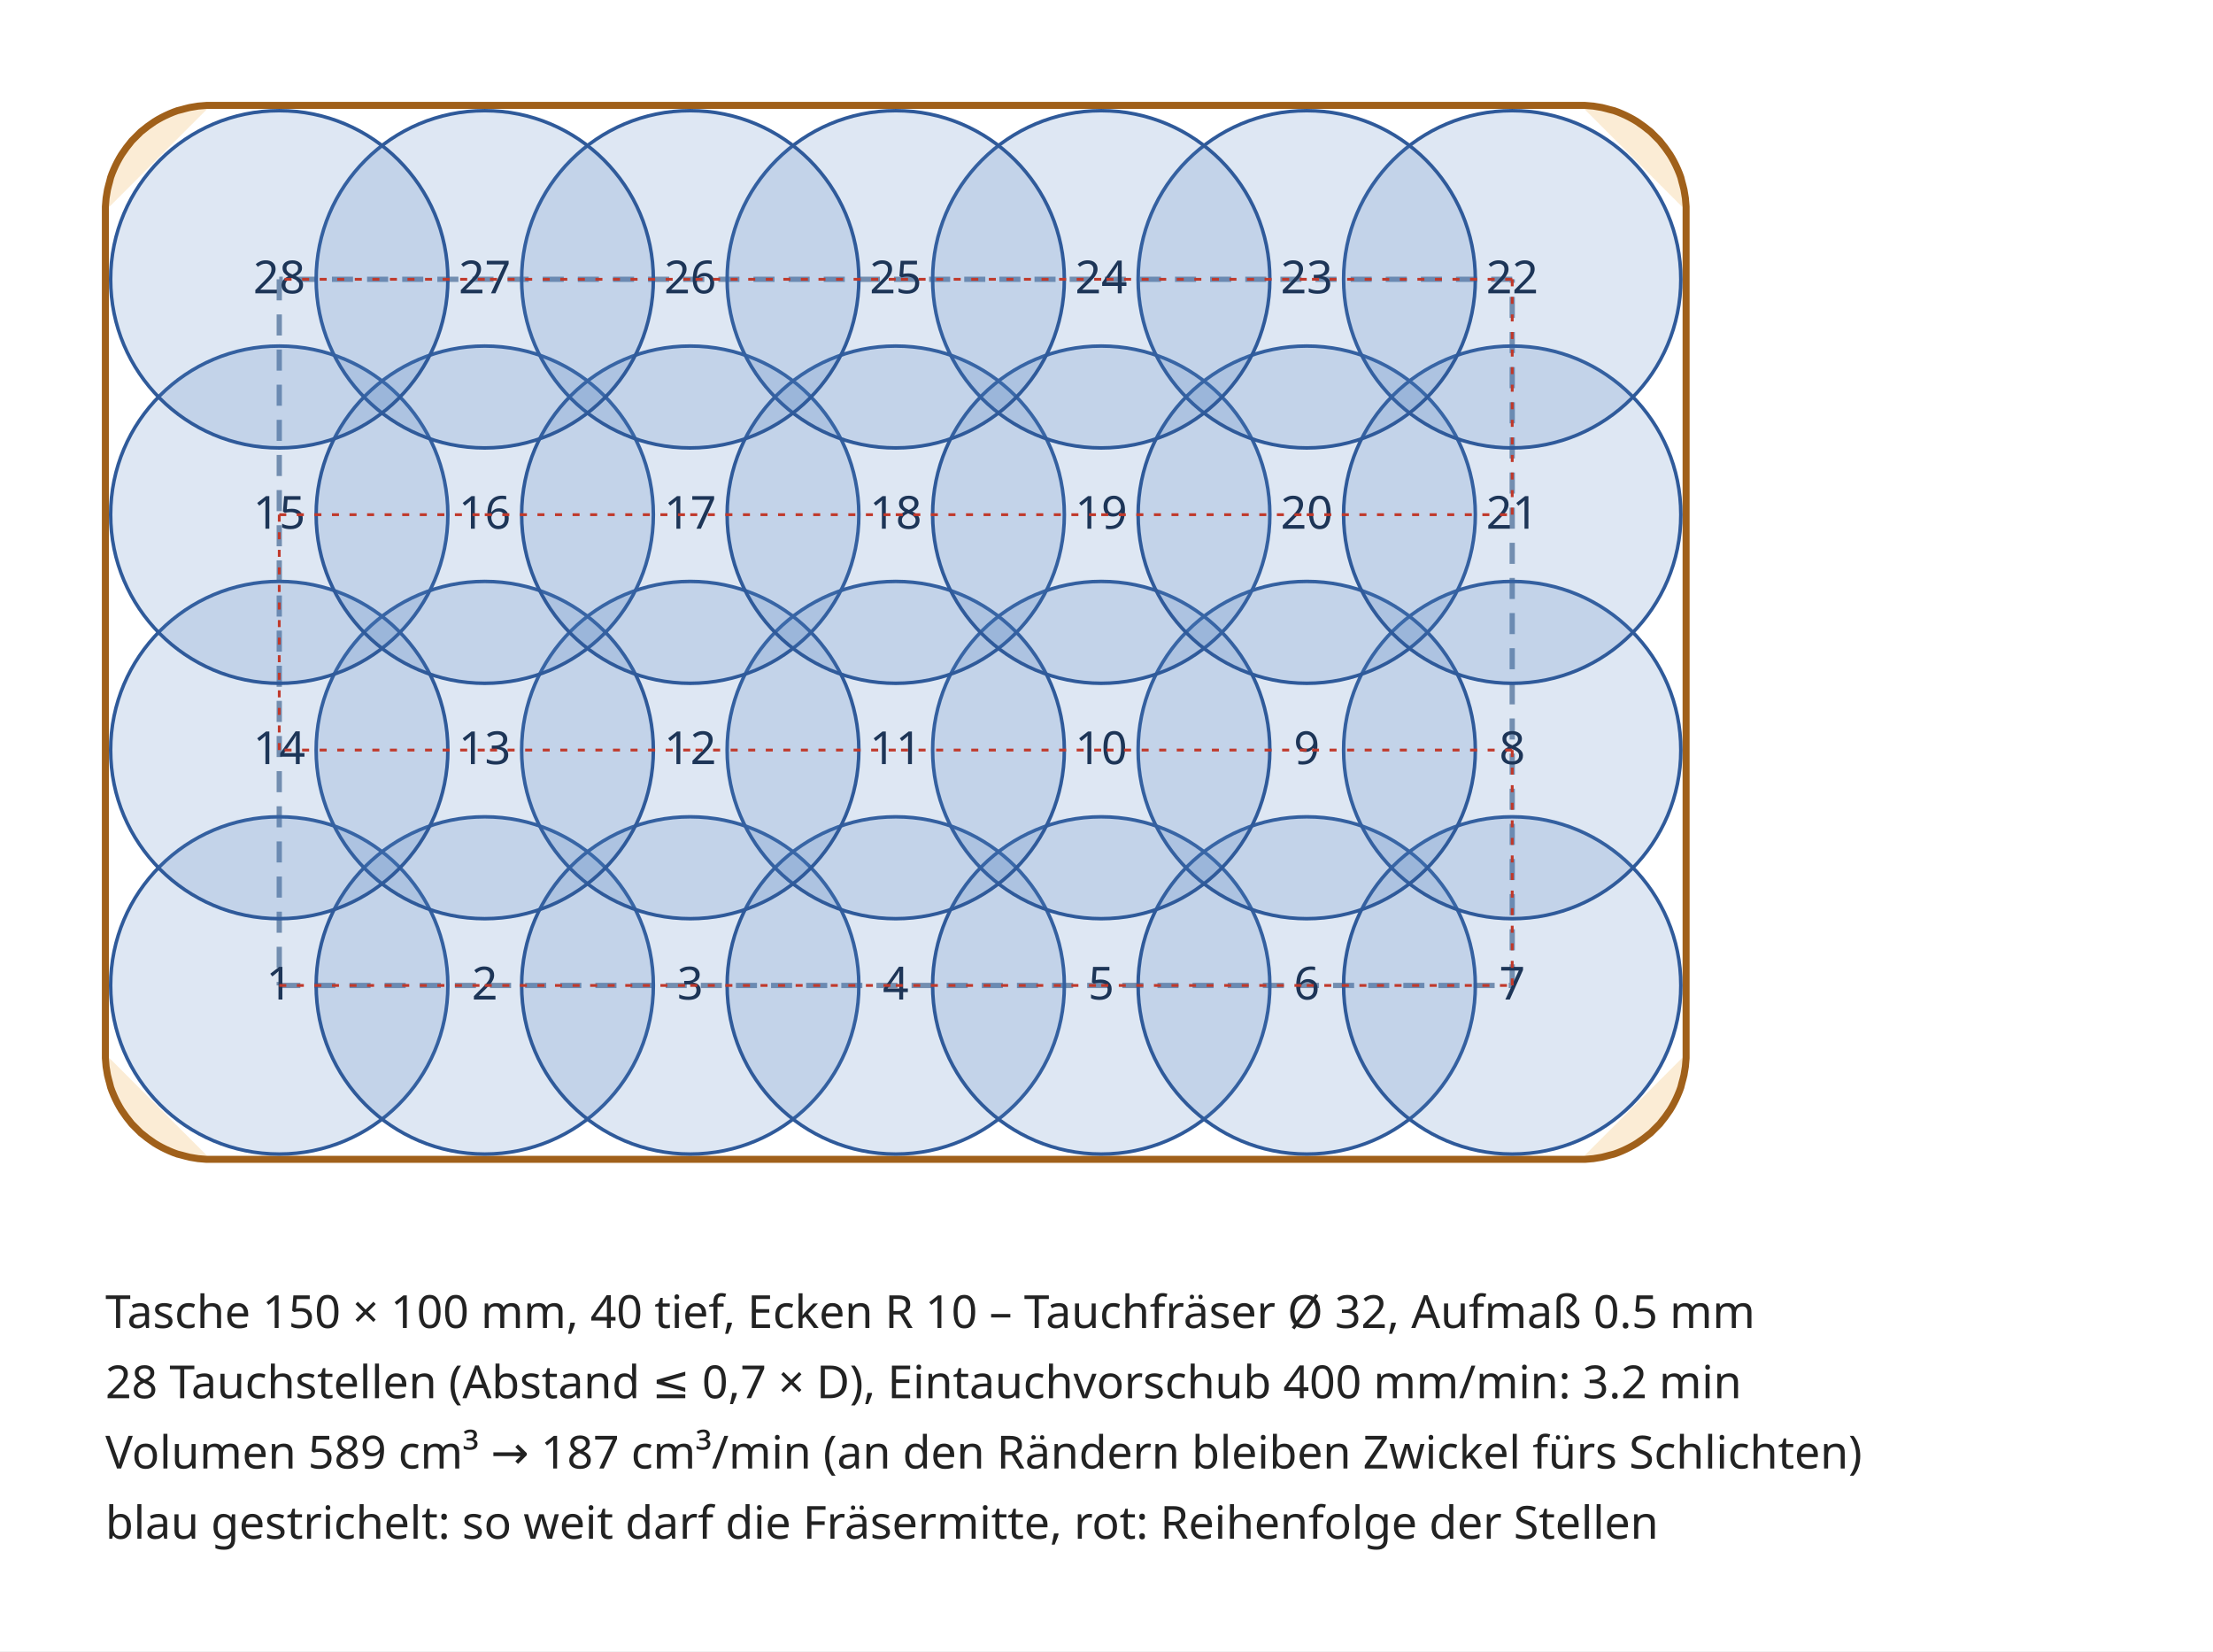
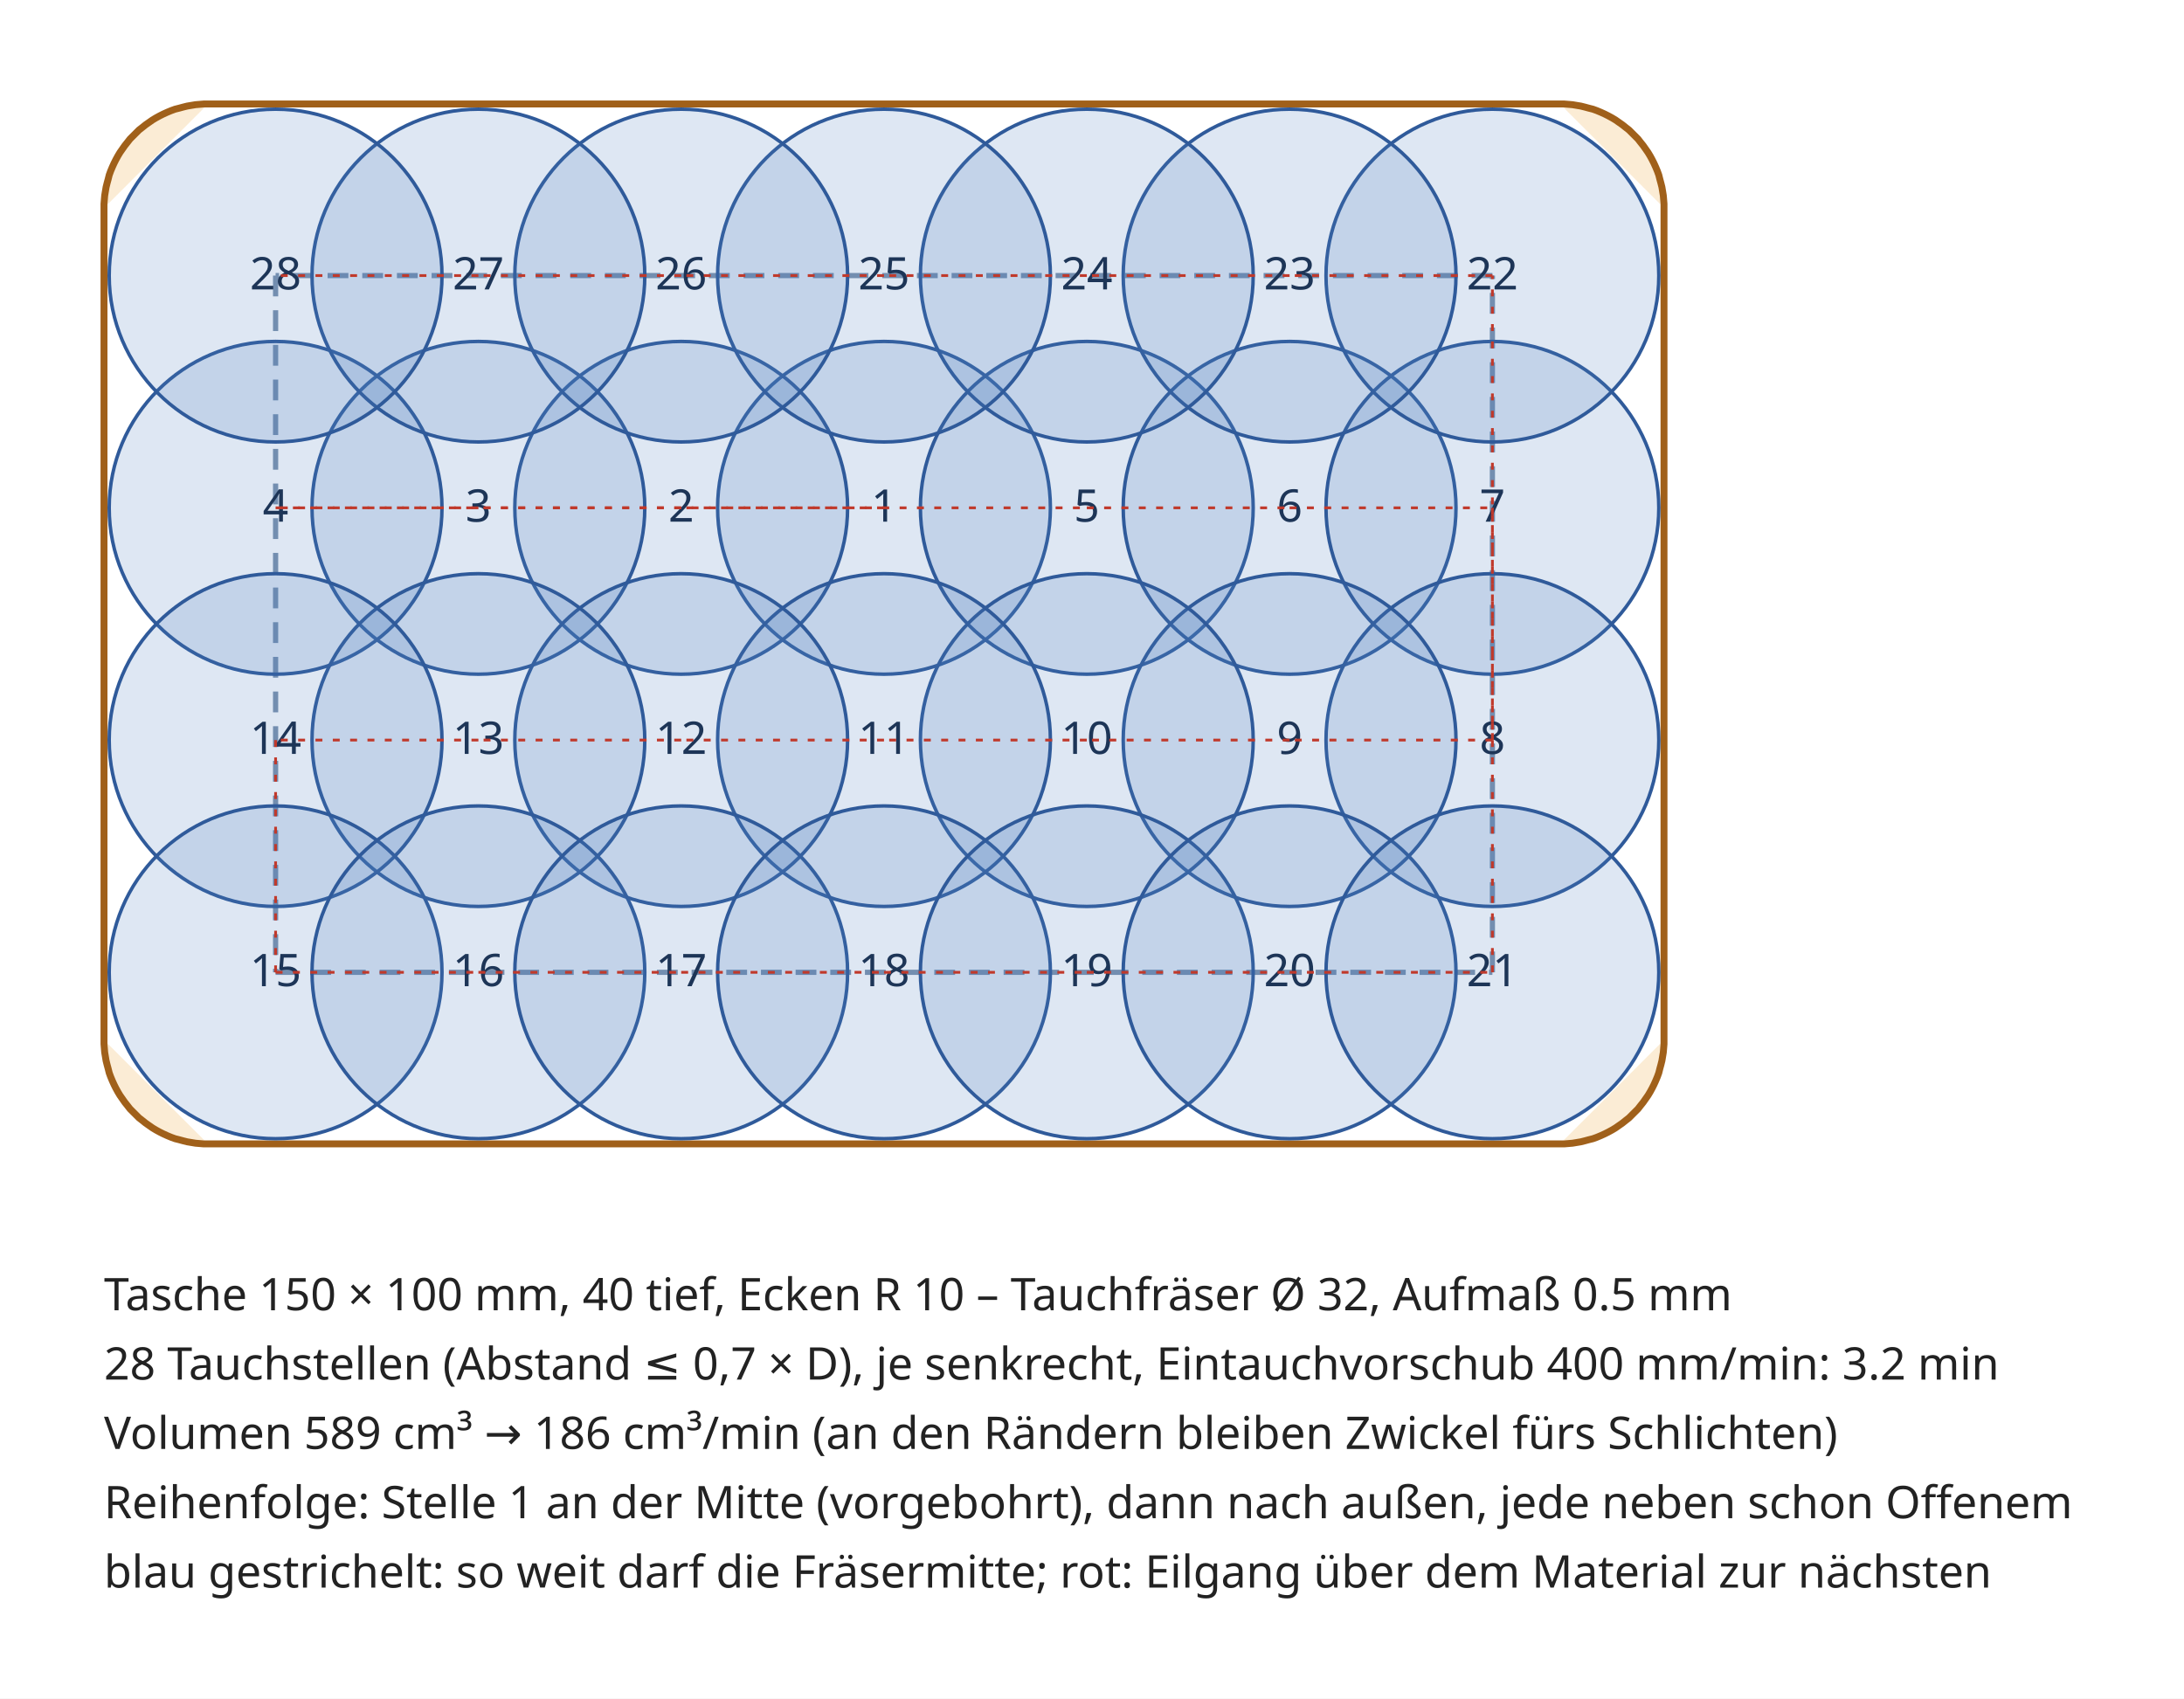
- <svg xmlns="http://www.w3.org/2000/svg" width="630" height="470" font-family="sans-serif" font-size="13">
-   <rect width="630" height="470" fill="#ffffff" />
+ <svg xmlns="http://www.w3.org/2000/svg" width="630" height="490" font-family="sans-serif" font-size="13">
+   <rect width="630" height="490" fill="#ffffff" />
  <path d="M 60.0 330.0 L 70.0 330.0 L 80.0 330.0 L 90.0 330.0 L 100.0 330.0 L 110.0 330.0 L 120.0 330.0 L 130.0 330.0 L 140.0 330.0 L 150.0 330.0 L 160.0 330.0 L 170.0 330.0 L 180.0 330.0 L 190.0 330.0 L 200.0 330.0 L 210.0 330.0 L 220.0 330.0 L 230.0 330.0 L 240.0 330.0 L 250.0 330.0 L 260.0 330.0 L 270.0 330.0 L 280.0 330.0 L 290.0 330.0 L 300.0 330.0 L 310.0 330.0 L 320.0 330.0 L 330.0 330.0 L 340.0 330.0 L 350.0 330.0 L 360.0 330.0 L 370.0 330.0 L 380.0 330.0 L 390.0 330.0 L 400.0 330.0 L 410.0 330.0 L 420.0 330.0 L 430.0 330.0 L 440.0 330.0 L 450.0 330.0 M 60.0 330.0 L 58.8 330.0 L 57.6 329.9 L 56.4 329.8 L 55.2 329.6 L 54.0 329.4 L 52.8 329.1 L 51.7 328.8 L 50.5 328.5 L 49.4 328.1 L 48.2 327.6 L 47.1 327.1 L 46.1 326.6 L 45.0 326.0 L 44.0 325.4 L 43.0 324.7 L 42.0 324.0 L 41.0 323.2 L 40.1 322.5 L 39.2 321.6 L 38.4 320.8 L 37.5 319.9 L 36.8 319.0 L 36.0 318.0 L 35.3 317.0 L 34.6 316.0 L 34.0 315.0 L 33.4 313.9 L 32.9 312.9 L 32.4 311.8 L 31.9 310.6 L 31.5 309.5 L 31.2 308.3 L 30.9 307.2 L 30.6 306.0 L 30.4 304.8 L 30.2 303.6 L 30.1 302.4 L 30.0 301.2 L 30.0 300.0 M 450.0 330.0 L 451.2 330.0 L 452.4 329.9 L 453.6 329.8 L 454.8 329.6 L 456.0 329.4 L 457.2 329.1 L 458.3 328.8 L 459.5 328.5 L 460.6 328.1 L 461.8 327.6 L 462.9 327.1 L 463.9 326.6 L 465.0 326.0 L 466.0 325.4 L 467.0 324.7 L 468.0 324.0 L 469.0 323.2 L 469.9 322.5 L 470.8 321.6 L 471.6 320.8 L 472.5 319.9 L 473.2 319.0 L 474.0 318.0 L 474.7 317.0 L 475.4 316.0 L 476.0 315.0 L 476.6 313.9 L 477.1 312.9 L 477.6 311.8 L 478.1 310.6 L 478.5 309.5 L 478.8 308.3 L 479.1 307.2 L 479.4 306.0 L 479.6 304.8 L 479.8 303.6 L 479.9 302.4 L 480.0 301.2 L 480.0 300.0 M 30.0 60.0 L 30.0 66.2 L 30.0 72.3 L 30.0 78.5 L 30.0 84.6 L 30.0 90.8 L 30.0 96.9 L 30.0 103.1 L 30.0 109.2 L 30.0 115.4 L 30.0 121.5 L 30.0 127.7 L 30.0 133.8 L 30.0 140.0 L 30.0 146.2 L 30.0 152.3 L 30.0 158.5 L 30.0 164.6 L 30.0 170.8 L 30.0 176.9 L 30.0 183.1 L 30.0 189.2 L 30.0 195.4 L 30.0 201.5 L 30.0 207.7 L 30.0 213.8 L 30.0 220.0 L 30.0 226.2 L 30.0 232.3 L 30.0 238.5 L 30.0 244.6 L 30.0 250.8 L 30.0 256.9 L 30.0 263.1 L 30.0 269.2 L 30.0 275.4 L 30.0 281.5 L 30.0 287.7 L 30.0 293.8 L 30.0 300.0 M 480.0 300.0 L 480.0 293.8 L 480.0 287.7 L 480.0 281.5 L 480.0 275.4 L 480.0 269.2 L 480.0 263.1 L 480.0 256.9 L 480.0 250.8 L 480.0 244.6 L 480.0 238.5 L 480.0 232.3 L 480.0 226.2 L 480.0 220.0 L 480.0 213.8 L 480.0 207.7 L 480.0 201.5 L 480.0 195.4 L 480.0 189.2 L 480.0 183.1 L 480.0 176.9 L 480.0 170.8 L 480.0 164.6 L 480.0 158.5 L 480.0 152.3 L 480.0 146.2 L 480.0 140.0 L 480.0 133.8 L 480.0 127.7 L 480.0 121.5 L 480.0 115.4 L 480.0 109.2 L 480.0 103.1 L 480.0 96.9 L 480.0 90.8 L 480.0 84.6 L 480.0 78.5 L 480.0 72.3 L 480.0 66.2 L 480.0 60.0 M 60.0 30.0 L 58.8 30.0 L 57.6 30.1 L 56.4 30.2 L 55.2 30.4 L 54.0 30.6 L 52.8 30.9 L 51.7 31.2 L 50.5 31.5 L 49.4 31.9 L 48.2 32.4 L 47.1 32.9 L 46.1 33.4 L 45.0 34.0 L 44.0 34.6 L 43.0 35.3 L 42.0 36.0 L 41.0 36.8 L 40.1 37.5 L 39.2 38.4 L 38.4 39.2 L 37.5 40.1 L 36.8 41.0 L 36.0 42.0 L 35.3 43.0 L 34.6 44.0 L 34.0 45.0 L 33.4 46.1 L 32.9 47.1 L 32.4 48.2 L 31.9 49.4 L 31.5 50.5 L 31.2 51.7 L 30.9 52.8 L 30.6 54.0 L 30.4 55.2 L 30.2 56.4 L 30.1 57.6 L 30.0 58.8 L 30.0 60.0 M 480.0 60.0 L 480.0 58.8 L 479.9 57.6 L 479.8 56.4 L 479.6 55.2 L 479.4 54.0 L 479.1 52.8 L 478.8 51.7 L 478.5 50.5 L 478.1 49.4 L 477.6 48.2 L 477.1 47.1 L 476.6 46.1 L 476.0 45.0 L 475.4 44.0 L 474.7 43.0 L 474.0 42.0 L 473.2 41.0 L 472.5 40.1 L 471.6 39.2 L 470.8 38.4 L 469.9 37.5 L 469.0 36.8 L 468.0 36.0 L 467.0 35.3 L 466.0 34.6 L 465.0 34.0 L 463.9 33.4 L 462.9 32.9 L 461.8 32.4 L 460.6 31.9 L 459.5 31.5 L 458.3 31.2 L 457.2 30.9 L 456.0 30.6 L 454.8 30.4 L 453.6 30.2 L 452.4 30.1 L 451.2 30.0 L 450.0 30.0 M 450.0 30.0 L 440.0 30.0 L 430.0 30.0 L 420.0 30.0 L 410.0 30.0 L 400.0 30.0 L 390.0 30.0 L 380.0 30.0 L 370.0 30.0 L 360.0 30.0 L 350.0 30.0 L 340.0 30.0 L 330.0 30.0 L 320.0 30.0 L 310.0 30.0 L 300.0 30.0 L 290.0 30.0 L 280.0 30.0 L 270.0 30.0 L 260.0 30.0 L 250.0 30.0 L 240.0 30.0 L 230.0 30.0 L 220.0 30.0 L 210.0 30.0 L 200.0 30.0 L 190.0 30.0 L 180.0 30.0 L 170.0 30.0 L 160.0 30.0 L 150.0 30.0 L 140.0 30.0 L 130.0 30.0 L 120.0 30.0 L 110.0 30.0 L 100.0 30.0 L 90.0 30.0 L 80.0 30.0 L 70.0 30.0 L 60.0 30.0" fill="#f0b45a" fill-opacity="0.25" stroke="#a0601a" stroke-width="2" />
  <path d="M 79.5 280.5 L 88.5 280.5 L 97.5 280.5 L 106.5 280.5 L 115.5 280.5 L 124.5 280.5 L 133.5 280.5 L 142.5 280.5 L 151.5 280.5 L 160.5 280.5 L 169.5 280.5 L 178.5 280.5 L 187.5 280.5 L 196.5 280.5 L 205.5 280.5 L 214.5 280.5 L 223.5 280.5 L 232.5 280.5 L 241.5 280.5 L 250.5 280.5 L 259.5 280.5 L 268.5 280.5 L 277.5 280.5 L 286.5 280.5 L 295.5 280.5 L 304.5 280.5 L 313.5 280.5 L 322.5 280.5 L 331.5 280.5 L 340.5 280.5 L 349.5 280.5 L 358.5 280.5 L 367.5 280.5 L 376.5 280.5 L 385.5 280.5 L 394.5 280.5 L 403.5 280.5 L 412.5 280.5 L 421.5 280.5 L 430.5 280.5 M 430.5 280.5 L 430.5 275.3 L 430.5 270.2 L 430.5 265.0 L 430.5 259.9 L 430.5 254.7 L 430.5 249.6 L 430.5 244.4 L 430.5 239.3 L 430.5 234.1 L 430.5 229.0 L 430.5 223.8 L 430.5 218.7 L 430.5 213.5 L 430.5 208.3 L 430.5 203.2 L 430.5 198.0 L 430.5 192.9 L 430.5 187.7 L 430.5 182.6 L 430.5 177.4 L 430.5 172.3 L 430.5 167.1 L 430.5 162.0 L 430.5 156.8 L 430.5 151.7 L 430.5 146.5 L 430.5 141.3 L 430.5 136.2 L 430.5 131.0 L 430.5 125.9 L 430.5 120.7 L 430.5 115.6 L 430.5 110.4 L 430.5 105.3 L 430.5 100.1 L 430.5 95.0 L 430.5 89.8 L 430.5 84.7 L 430.5 79.5 M 430.5 79.5 L 421.5 79.5 L 412.5 79.5 L 403.5 79.5 L 394.5 79.5 L 385.5 79.5 L 376.5 79.5 L 367.5 79.5 L 358.5 79.5 L 349.5 79.5 L 340.5 79.5 L 331.5 79.5 L 322.5 79.5 L 313.5 79.5 L 304.5 79.5 L 295.5 79.5 L 286.5 79.5 L 277.5 79.5 L 268.5 79.5 L 259.5 79.5 L 250.5 79.5 L 241.5 79.5 L 232.5 79.5 L 223.5 79.5 L 214.5 79.5 L 205.5 79.5 L 196.5 79.5 L 187.5 79.5 L 178.5 79.5 L 169.5 79.5 L 160.5 79.5 L 151.5 79.5 L 142.5 79.5 L 133.5 79.5 L 124.5 79.5 L 115.5 79.5 L 106.5 79.5 L 97.5 79.5 L 88.5 79.5 L 79.5 79.5 M 79.5 79.5 L 79.5 84.7 L 79.5 89.8 L 79.5 95.0 L 79.5 100.1 L 79.5 105.3 L 79.5 110.4 L 79.5 115.6 L 79.5 120.7 L 79.5 125.9 L 79.5 131.0 L 79.5 136.2 L 79.5 141.3 L 79.5 146.5 L 79.5 151.7 L 79.5 156.8 L 79.5 162.0 L 79.5 167.1 L 79.5 172.3 L 79.5 177.4 L 79.5 182.6 L 79.5 187.7 L 79.5 192.9 L 79.5 198.0 L 79.5 203.2 L 79.5 208.3 L 79.5 213.5 L 79.5 218.7 L 79.5 223.8 L 79.5 229.0 L 79.5 234.1 L 79.5 239.3 L 79.5 244.4 L 79.5 249.6 L 79.5 254.7 L 79.5 259.9 L 79.5 265.0 L 79.5 270.2 L 79.5 275.3 L 79.5 280.5" fill="none" stroke="#7c93ad" stroke-dasharray="6 4" stroke-width="1.5" />
-   <circle cx="79.5" cy="280.5" r="48.0" fill="#4d7cc0" fill-opacity="0.18" stroke="#2f5a9a" stroke-width="1" />
-   <text x="79.5" y="284.5" text-anchor="middle" fill="#1d3557">1</text>
-   <circle cx="138.0" cy="280.5" r="48.0" fill="#4d7cc0" fill-opacity="0.18" stroke="#2f5a9a" stroke-width="1" />
-   <text x="138.0" y="284.5" text-anchor="middle" fill="#1d3557">2</text>
-   <circle cx="196.5" cy="280.5" r="48.0" fill="#4d7cc0" fill-opacity="0.18" stroke="#2f5a9a" stroke-width="1" />
-   <text x="196.5" y="284.5" text-anchor="middle" fill="#1d3557">3</text>
-   <circle cx="255.0" cy="280.5" r="48.0" fill="#4d7cc0" fill-opacity="0.18" stroke="#2f5a9a" stroke-width="1" />
-   <text x="255.0" y="284.5" text-anchor="middle" fill="#1d3557">4</text>
-   <circle cx="313.5" cy="280.5" r="48.0" fill="#4d7cc0" fill-opacity="0.18" stroke="#2f5a9a" stroke-width="1" />
-   <text x="313.5" y="284.5" text-anchor="middle" fill="#1d3557">5</text>
-   <circle cx="372.0" cy="280.5" r="48.0" fill="#4d7cc0" fill-opacity="0.18" stroke="#2f5a9a" stroke-width="1" />
-   <text x="372.0" y="284.5" text-anchor="middle" fill="#1d3557">6</text>
-   <circle cx="430.5" cy="280.5" r="48.0" fill="#4d7cc0" fill-opacity="0.18" stroke="#2f5a9a" stroke-width="1" />
-   <text x="430.5" y="284.5" text-anchor="middle" fill="#1d3557">7</text>
+   <circle cx="255.0" cy="146.5" r="48.0" fill="#4d7cc0" fill-opacity="0.18" stroke="#2f5a9a" stroke-width="1" />
+   <text x="255.0" y="150.5" text-anchor="middle" fill="#1d3557">1</text>
+   <circle cx="196.5" cy="146.5" r="48.0" fill="#4d7cc0" fill-opacity="0.18" stroke="#2f5a9a" stroke-width="1" />
+   <text x="196.5" y="150.5" text-anchor="middle" fill="#1d3557">2</text>
+   <circle cx="138.0" cy="146.5" r="48.0" fill="#4d7cc0" fill-opacity="0.18" stroke="#2f5a9a" stroke-width="1" />
+   <text x="138.0" y="150.5" text-anchor="middle" fill="#1d3557">3</text>
+   <circle cx="79.5" cy="146.5" r="48.0" fill="#4d7cc0" fill-opacity="0.18" stroke="#2f5a9a" stroke-width="1" />
+   <text x="79.5" y="150.5" text-anchor="middle" fill="#1d3557">4</text>
+   <circle cx="313.5" cy="146.5" r="48.0" fill="#4d7cc0" fill-opacity="0.18" stroke="#2f5a9a" stroke-width="1" />
+   <text x="313.5" y="150.5" text-anchor="middle" fill="#1d3557">5</text>
+   <circle cx="372.0" cy="146.5" r="48.0" fill="#4d7cc0" fill-opacity="0.18" stroke="#2f5a9a" stroke-width="1" />
+   <text x="372.0" y="150.5" text-anchor="middle" fill="#1d3557">6</text>
+   <circle cx="430.5" cy="146.5" r="48.0" fill="#4d7cc0" fill-opacity="0.18" stroke="#2f5a9a" stroke-width="1" />
+   <text x="430.5" y="150.5" text-anchor="middle" fill="#1d3557">7</text>
  <circle cx="430.5" cy="213.5" r="48.0" fill="#4d7cc0" fill-opacity="0.18" stroke="#2f5a9a" stroke-width="1" />
  <text x="430.5" y="217.5" text-anchor="middle" fill="#1d3557">8</text>
  <circle cx="372.0" cy="213.5" r="48.0" fill="#4d7cc0" fill-opacity="0.18" stroke="#2f5a9a" stroke-width="1" />
  <text x="372.0" y="217.5" text-anchor="middle" fill="#1d3557">9</text>
  <circle cx="313.5" cy="213.5" r="48.0" fill="#4d7cc0" fill-opacity="0.18" stroke="#2f5a9a" stroke-width="1" />
  <text x="313.5" y="217.5" text-anchor="middle" fill="#1d3557">10</text>
  <circle cx="255.0" cy="213.5" r="48.0" fill="#4d7cc0" fill-opacity="0.18" stroke="#2f5a9a" stroke-width="1" />
  <text x="255.0" y="217.5" text-anchor="middle" fill="#1d3557">11</text>
  <circle cx="196.5" cy="213.5" r="48.0" fill="#4d7cc0" fill-opacity="0.18" stroke="#2f5a9a" stroke-width="1" />
  <text x="196.5" y="217.5" text-anchor="middle" fill="#1d3557">12</text>
  <circle cx="138.0" cy="213.5" r="48.0" fill="#4d7cc0" fill-opacity="0.18" stroke="#2f5a9a" stroke-width="1" />
  <text x="138.0" y="217.5" text-anchor="middle" fill="#1d3557">13</text>
  <circle cx="79.5" cy="213.5" r="48.0" fill="#4d7cc0" fill-opacity="0.18" stroke="#2f5a9a" stroke-width="1" />
  <text x="79.5" y="217.5" text-anchor="middle" fill="#1d3557">14</text>
-   <circle cx="79.5" cy="146.5" r="48.0" fill="#4d7cc0" fill-opacity="0.18" stroke="#2f5a9a" stroke-width="1" />
-   <text x="79.5" y="150.5" text-anchor="middle" fill="#1d3557">15</text>
-   <circle cx="138.0" cy="146.5" r="48.0" fill="#4d7cc0" fill-opacity="0.18" stroke="#2f5a9a" stroke-width="1" />
-   <text x="138.0" y="150.5" text-anchor="middle" fill="#1d3557">16</text>
-   <circle cx="196.5" cy="146.5" r="48.0" fill="#4d7cc0" fill-opacity="0.18" stroke="#2f5a9a" stroke-width="1" />
-   <text x="196.5" y="150.5" text-anchor="middle" fill="#1d3557">17</text>
-   <circle cx="255.0" cy="146.5" r="48.0" fill="#4d7cc0" fill-opacity="0.18" stroke="#2f5a9a" stroke-width="1" />
-   <text x="255.0" y="150.5" text-anchor="middle" fill="#1d3557">18</text>
-   <circle cx="313.5" cy="146.5" r="48.0" fill="#4d7cc0" fill-opacity="0.18" stroke="#2f5a9a" stroke-width="1" />
-   <text x="313.5" y="150.5" text-anchor="middle" fill="#1d3557">19</text>
-   <circle cx="372.0" cy="146.5" r="48.0" fill="#4d7cc0" fill-opacity="0.18" stroke="#2f5a9a" stroke-width="1" />
-   <text x="372.0" y="150.5" text-anchor="middle" fill="#1d3557">20</text>
-   <circle cx="430.5" cy="146.5" r="48.0" fill="#4d7cc0" fill-opacity="0.18" stroke="#2f5a9a" stroke-width="1" />
-   <text x="430.5" y="150.5" text-anchor="middle" fill="#1d3557">21</text>
+   <circle cx="79.5" cy="280.5" r="48.0" fill="#4d7cc0" fill-opacity="0.18" stroke="#2f5a9a" stroke-width="1" />
+   <text x="79.5" y="284.5" text-anchor="middle" fill="#1d3557">15</text>
+   <circle cx="138.0" cy="280.5" r="48.0" fill="#4d7cc0" fill-opacity="0.18" stroke="#2f5a9a" stroke-width="1" />
+   <text x="138.0" y="284.5" text-anchor="middle" fill="#1d3557">16</text>
+   <circle cx="196.5" cy="280.5" r="48.0" fill="#4d7cc0" fill-opacity="0.18" stroke="#2f5a9a" stroke-width="1" />
+   <text x="196.5" y="284.5" text-anchor="middle" fill="#1d3557">17</text>
+   <circle cx="255.0" cy="280.5" r="48.0" fill="#4d7cc0" fill-opacity="0.18" stroke="#2f5a9a" stroke-width="1" />
+   <text x="255.0" y="284.5" text-anchor="middle" fill="#1d3557">18</text>
+   <circle cx="313.5" cy="280.5" r="48.0" fill="#4d7cc0" fill-opacity="0.18" stroke="#2f5a9a" stroke-width="1" />
+   <text x="313.5" y="284.5" text-anchor="middle" fill="#1d3557">19</text>
+   <circle cx="372.0" cy="280.5" r="48.0" fill="#4d7cc0" fill-opacity="0.18" stroke="#2f5a9a" stroke-width="1" />
+   <text x="372.0" y="284.5" text-anchor="middle" fill="#1d3557">20</text>
+   <circle cx="430.5" cy="280.5" r="48.0" fill="#4d7cc0" fill-opacity="0.18" stroke="#2f5a9a" stroke-width="1" />
+   <text x="430.5" y="284.5" text-anchor="middle" fill="#1d3557">21</text>
  <circle cx="430.5" cy="79.5" r="48.0" fill="#4d7cc0" fill-opacity="0.18" stroke="#2f5a9a" stroke-width="1" />
  <text x="430.5" y="83.5" text-anchor="middle" fill="#1d3557">22</text>
  <circle cx="372.0" cy="79.5" r="48.0" fill="#4d7cc0" fill-opacity="0.18" stroke="#2f5a9a" stroke-width="1" />
  <text x="372.0" y="83.5" text-anchor="middle" fill="#1d3557">23</text>
  <circle cx="313.5" cy="79.5" r="48.0" fill="#4d7cc0" fill-opacity="0.18" stroke="#2f5a9a" stroke-width="1" />
  <text x="313.5" y="83.5" text-anchor="middle" fill="#1d3557">24</text>
  <circle cx="255.0" cy="79.5" r="48.0" fill="#4d7cc0" fill-opacity="0.18" stroke="#2f5a9a" stroke-width="1" />
  <text x="255.0" y="83.5" text-anchor="middle" fill="#1d3557">25</text>
  <circle cx="196.5" cy="79.5" r="48.0" fill="#4d7cc0" fill-opacity="0.18" stroke="#2f5a9a" stroke-width="1" />
  <text x="196.5" y="83.5" text-anchor="middle" fill="#1d3557">26</text>
  <circle cx="138.0" cy="79.5" r="48.0" fill="#4d7cc0" fill-opacity="0.18" stroke="#2f5a9a" stroke-width="1" />
  <text x="138.0" y="83.5" text-anchor="middle" fill="#1d3557">27</text>
  <circle cx="79.5" cy="79.5" r="48.0" fill="#4d7cc0" fill-opacity="0.18" stroke="#2f5a9a" stroke-width="1" />
  <text x="79.5" y="83.5" text-anchor="middle" fill="#1d3557">28</text>
+   <line x1="255.0" y1="146.5" x2="196.5" y2="146.5" stroke="#c0392b" stroke-width="0.8" stroke-dasharray="2 3" />
+   <line x1="196.5" y1="146.5" x2="138.0" y2="146.5" stroke="#c0392b" stroke-width="0.8" stroke-dasharray="2 3" />
+   <line x1="138.0" y1="146.5" x2="79.5" y2="146.5" stroke="#c0392b" stroke-width="0.8" stroke-dasharray="2 3" />
+   <line x1="79.5" y1="146.5" x2="313.5" y2="146.5" stroke="#c0392b" stroke-width="0.8" stroke-dasharray="2 3" />
+   <line x1="313.5" y1="146.5" x2="372.0" y2="146.5" stroke="#c0392b" stroke-width="0.8" stroke-dasharray="2 3" />
+   <line x1="372.0" y1="146.5" x2="430.5" y2="146.5" stroke="#c0392b" stroke-width="0.8" stroke-dasharray="2 3" />
+   <line x1="430.5" y1="146.5" x2="430.5" y2="213.5" stroke="#c0392b" stroke-width="0.8" stroke-dasharray="2 3" />
+   <line x1="430.5" y1="213.5" x2="372.0" y2="213.5" stroke="#c0392b" stroke-width="0.8" stroke-dasharray="2 3" />
+   <line x1="372.0" y1="213.5" x2="313.5" y2="213.5" stroke="#c0392b" stroke-width="0.8" stroke-dasharray="2 3" />
+   <line x1="313.5" y1="213.5" x2="255.0" y2="213.5" stroke="#c0392b" stroke-width="0.8" stroke-dasharray="2 3" />
+   <line x1="255.0" y1="213.5" x2="196.5" y2="213.5" stroke="#c0392b" stroke-width="0.8" stroke-dasharray="2 3" />
+   <line x1="196.5" y1="213.5" x2="138.0" y2="213.5" stroke="#c0392b" stroke-width="0.8" stroke-dasharray="2 3" />
+   <line x1="138.0" y1="213.5" x2="79.5" y2="213.5" stroke="#c0392b" stroke-width="0.8" stroke-dasharray="2 3" />
+   <line x1="79.5" y1="213.5" x2="79.5" y2="280.5" stroke="#c0392b" stroke-width="0.8" stroke-dasharray="2 3" />
  <line x1="79.5" y1="280.5" x2="138.0" y2="280.5" stroke="#c0392b" stroke-width="0.8" stroke-dasharray="2 3" />
  <line x1="138.0" y1="280.5" x2="196.5" y2="280.5" stroke="#c0392b" stroke-width="0.8" stroke-dasharray="2 3" />
  <line x1="196.5" y1="280.5" x2="255.0" y2="280.5" stroke="#c0392b" stroke-width="0.8" stroke-dasharray="2 3" />
  <line x1="255.0" y1="280.5" x2="313.5" y2="280.5" stroke="#c0392b" stroke-width="0.8" stroke-dasharray="2 3" />
  <line x1="313.5" y1="280.5" x2="372.0" y2="280.5" stroke="#c0392b" stroke-width="0.8" stroke-dasharray="2 3" />
  <line x1="372.0" y1="280.5" x2="430.5" y2="280.5" stroke="#c0392b" stroke-width="0.8" stroke-dasharray="2 3" />
-   <line x1="430.5" y1="280.5" x2="430.5" y2="213.5" stroke="#c0392b" stroke-width="0.8" stroke-dasharray="2 3" />
-   <line x1="430.5" y1="213.5" x2="372.0" y2="213.5" stroke="#c0392b" stroke-width="0.8" stroke-dasharray="2 3" />
-   <line x1="372.0" y1="213.5" x2="313.5" y2="213.5" stroke="#c0392b" stroke-width="0.8" stroke-dasharray="2 3" />
-   <line x1="313.5" y1="213.5" x2="255.0" y2="213.5" stroke="#c0392b" stroke-width="0.8" stroke-dasharray="2 3" />
-   <line x1="255.0" y1="213.5" x2="196.5" y2="213.5" stroke="#c0392b" stroke-width="0.8" stroke-dasharray="2 3" />
-   <line x1="196.5" y1="213.5" x2="138.0" y2="213.5" stroke="#c0392b" stroke-width="0.8" stroke-dasharray="2 3" />
-   <line x1="138.0" y1="213.5" x2="79.5" y2="213.5" stroke="#c0392b" stroke-width="0.8" stroke-dasharray="2 3" />
-   <line x1="79.5" y1="213.5" x2="79.5" y2="146.5" stroke="#c0392b" stroke-width="0.8" stroke-dasharray="2 3" />
-   <line x1="79.5" y1="146.5" x2="138.0" y2="146.5" stroke="#c0392b" stroke-width="0.8" stroke-dasharray="2 3" />
-   <line x1="138.0" y1="146.5" x2="196.5" y2="146.5" stroke="#c0392b" stroke-width="0.8" stroke-dasharray="2 3" />
-   <line x1="196.5" y1="146.5" x2="255.0" y2="146.5" stroke="#c0392b" stroke-width="0.8" stroke-dasharray="2 3" />
-   <line x1="255.0" y1="146.5" x2="313.5" y2="146.5" stroke="#c0392b" stroke-width="0.8" stroke-dasharray="2 3" />
-   <line x1="313.5" y1="146.5" x2="372.0" y2="146.5" stroke="#c0392b" stroke-width="0.8" stroke-dasharray="2 3" />
-   <line x1="372.0" y1="146.5" x2="430.5" y2="146.5" stroke="#c0392b" stroke-width="0.8" stroke-dasharray="2 3" />
-   <line x1="430.5" y1="146.5" x2="430.5" y2="79.5" stroke="#c0392b" stroke-width="0.8" stroke-dasharray="2 3" />
+   <line x1="430.5" y1="280.5" x2="430.5" y2="79.5" stroke="#c0392b" stroke-width="0.8" stroke-dasharray="2 3" />
  <line x1="430.5" y1="79.5" x2="372.0" y2="79.5" stroke="#c0392b" stroke-width="0.8" stroke-dasharray="2 3" />
  <line x1="372.0" y1="79.5" x2="313.5" y2="79.5" stroke="#c0392b" stroke-width="0.8" stroke-dasharray="2 3" />
  <line x1="313.5" y1="79.5" x2="255.0" y2="79.5" stroke="#c0392b" stroke-width="0.8" stroke-dasharray="2 3" />
  <line x1="255.0" y1="79.5" x2="196.5" y2="79.5" stroke="#c0392b" stroke-width="0.8" stroke-dasharray="2 3" />
  <line x1="196.5" y1="79.5" x2="138.0" y2="79.5" stroke="#c0392b" stroke-width="0.8" stroke-dasharray="2 3" />
  <line x1="138.0" y1="79.5" x2="79.5" y2="79.5" stroke="#c0392b" stroke-width="0.8" stroke-dasharray="2 3" />
  <text x="30" y="378" fill="#222">Tasche 150 × 100 mm, 40 tief, Ecken R 10 – Tauchfräser Ø 32, Aufmaß 0.5 mm</text>
-   <text x="30" y="398" fill="#222">28 Tauchstellen (Abstand ≤ 0,7 × D), Eintauchvorschub 400 mm/min: 3.2 min</text>
-   <text x="30" y="418" fill="#222">Volumen 589 cm³ → 187 cm³/min (an den Rändern bleiben Zwickel fürs Schlichten)</text>
-   <text x="30" y="438" fill="#222">blau gestrichelt: so weit darf die Fräsermitte, rot: Reihenfolge der Stellen</text>
+   <text x="30" y="398" fill="#222">28 Tauchstellen (Abstand ≤ 0,7 × D), je senkrecht, Eintauchvorschub 400 mm/min: 3.2 min</text>
+   <text x="30" y="418" fill="#222">Volumen 589 cm³ → 186 cm³/min (an den Rändern bleiben Zwickel fürs Schlichten)</text>
+   <text x="30" y="438" fill="#222">Reihenfolge: Stelle 1 an der Mitte (vorgebohrt), dann nach außen, jede neben schon Offenem</text>
+   <text x="30" y="458" fill="#222">blau gestrichelt: so weit darf die Fräsermitte; rot: Eilgang über dem Material zur nächsten</text>
</svg>
